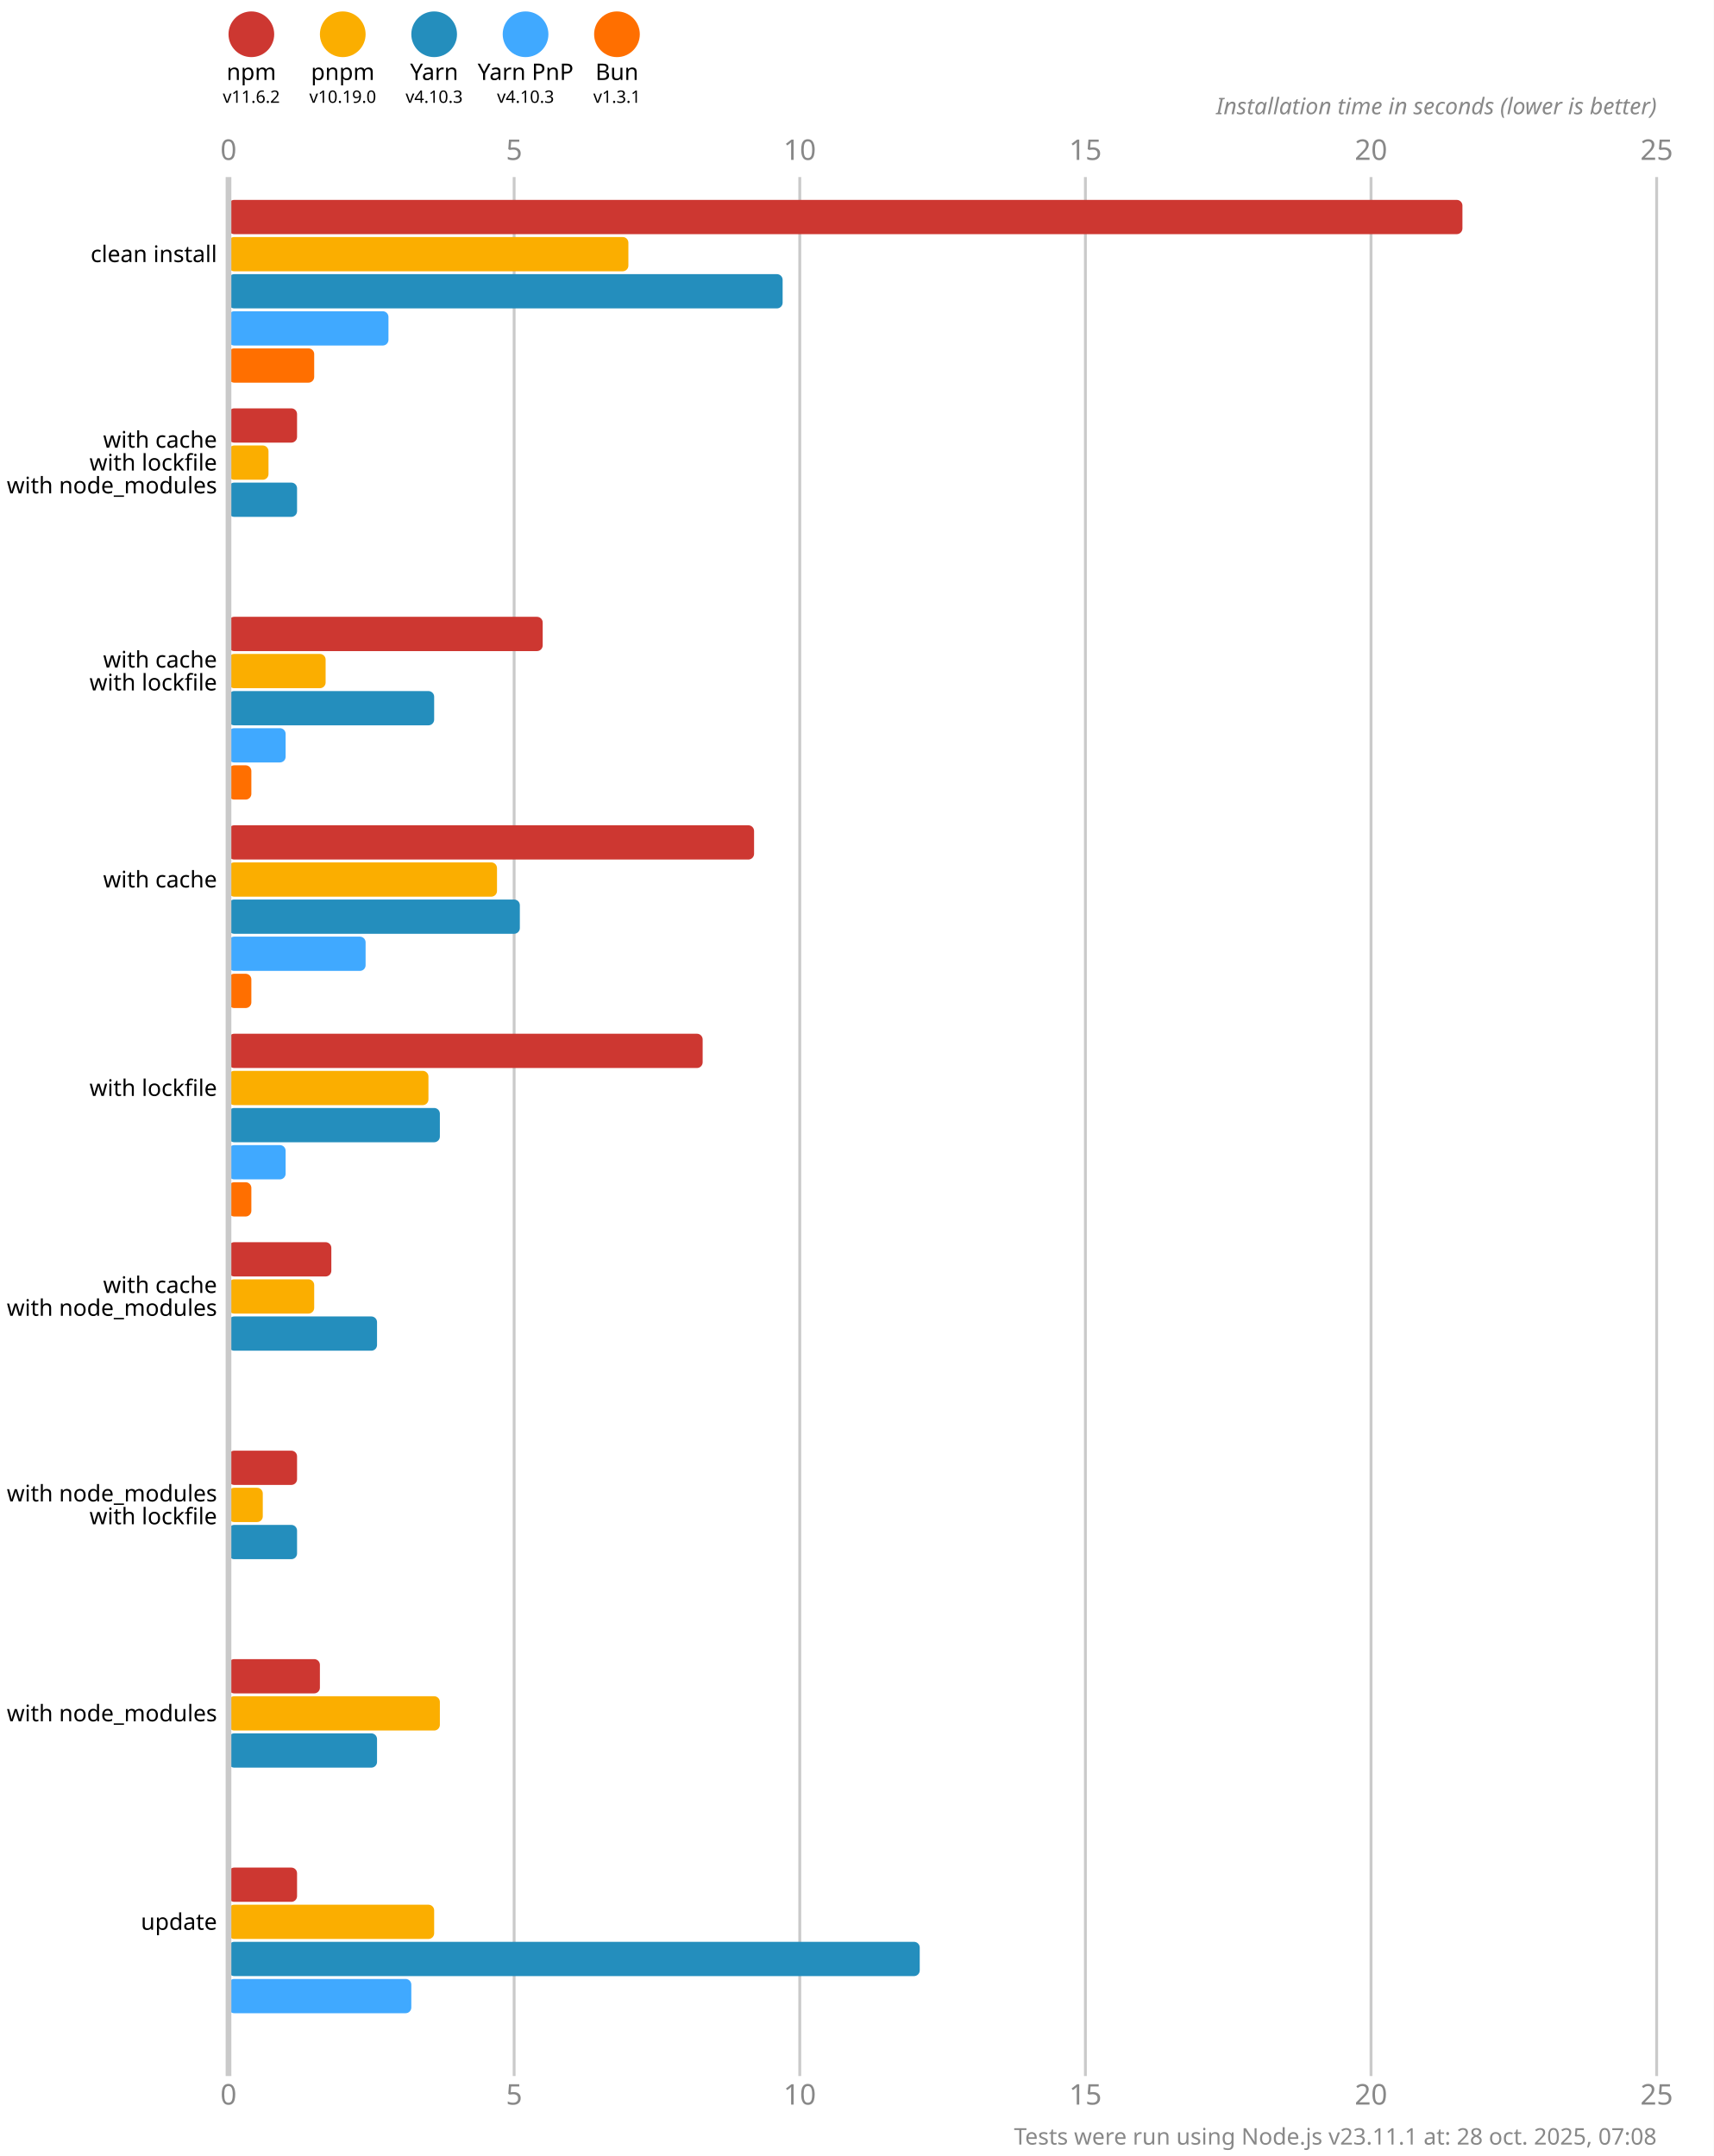
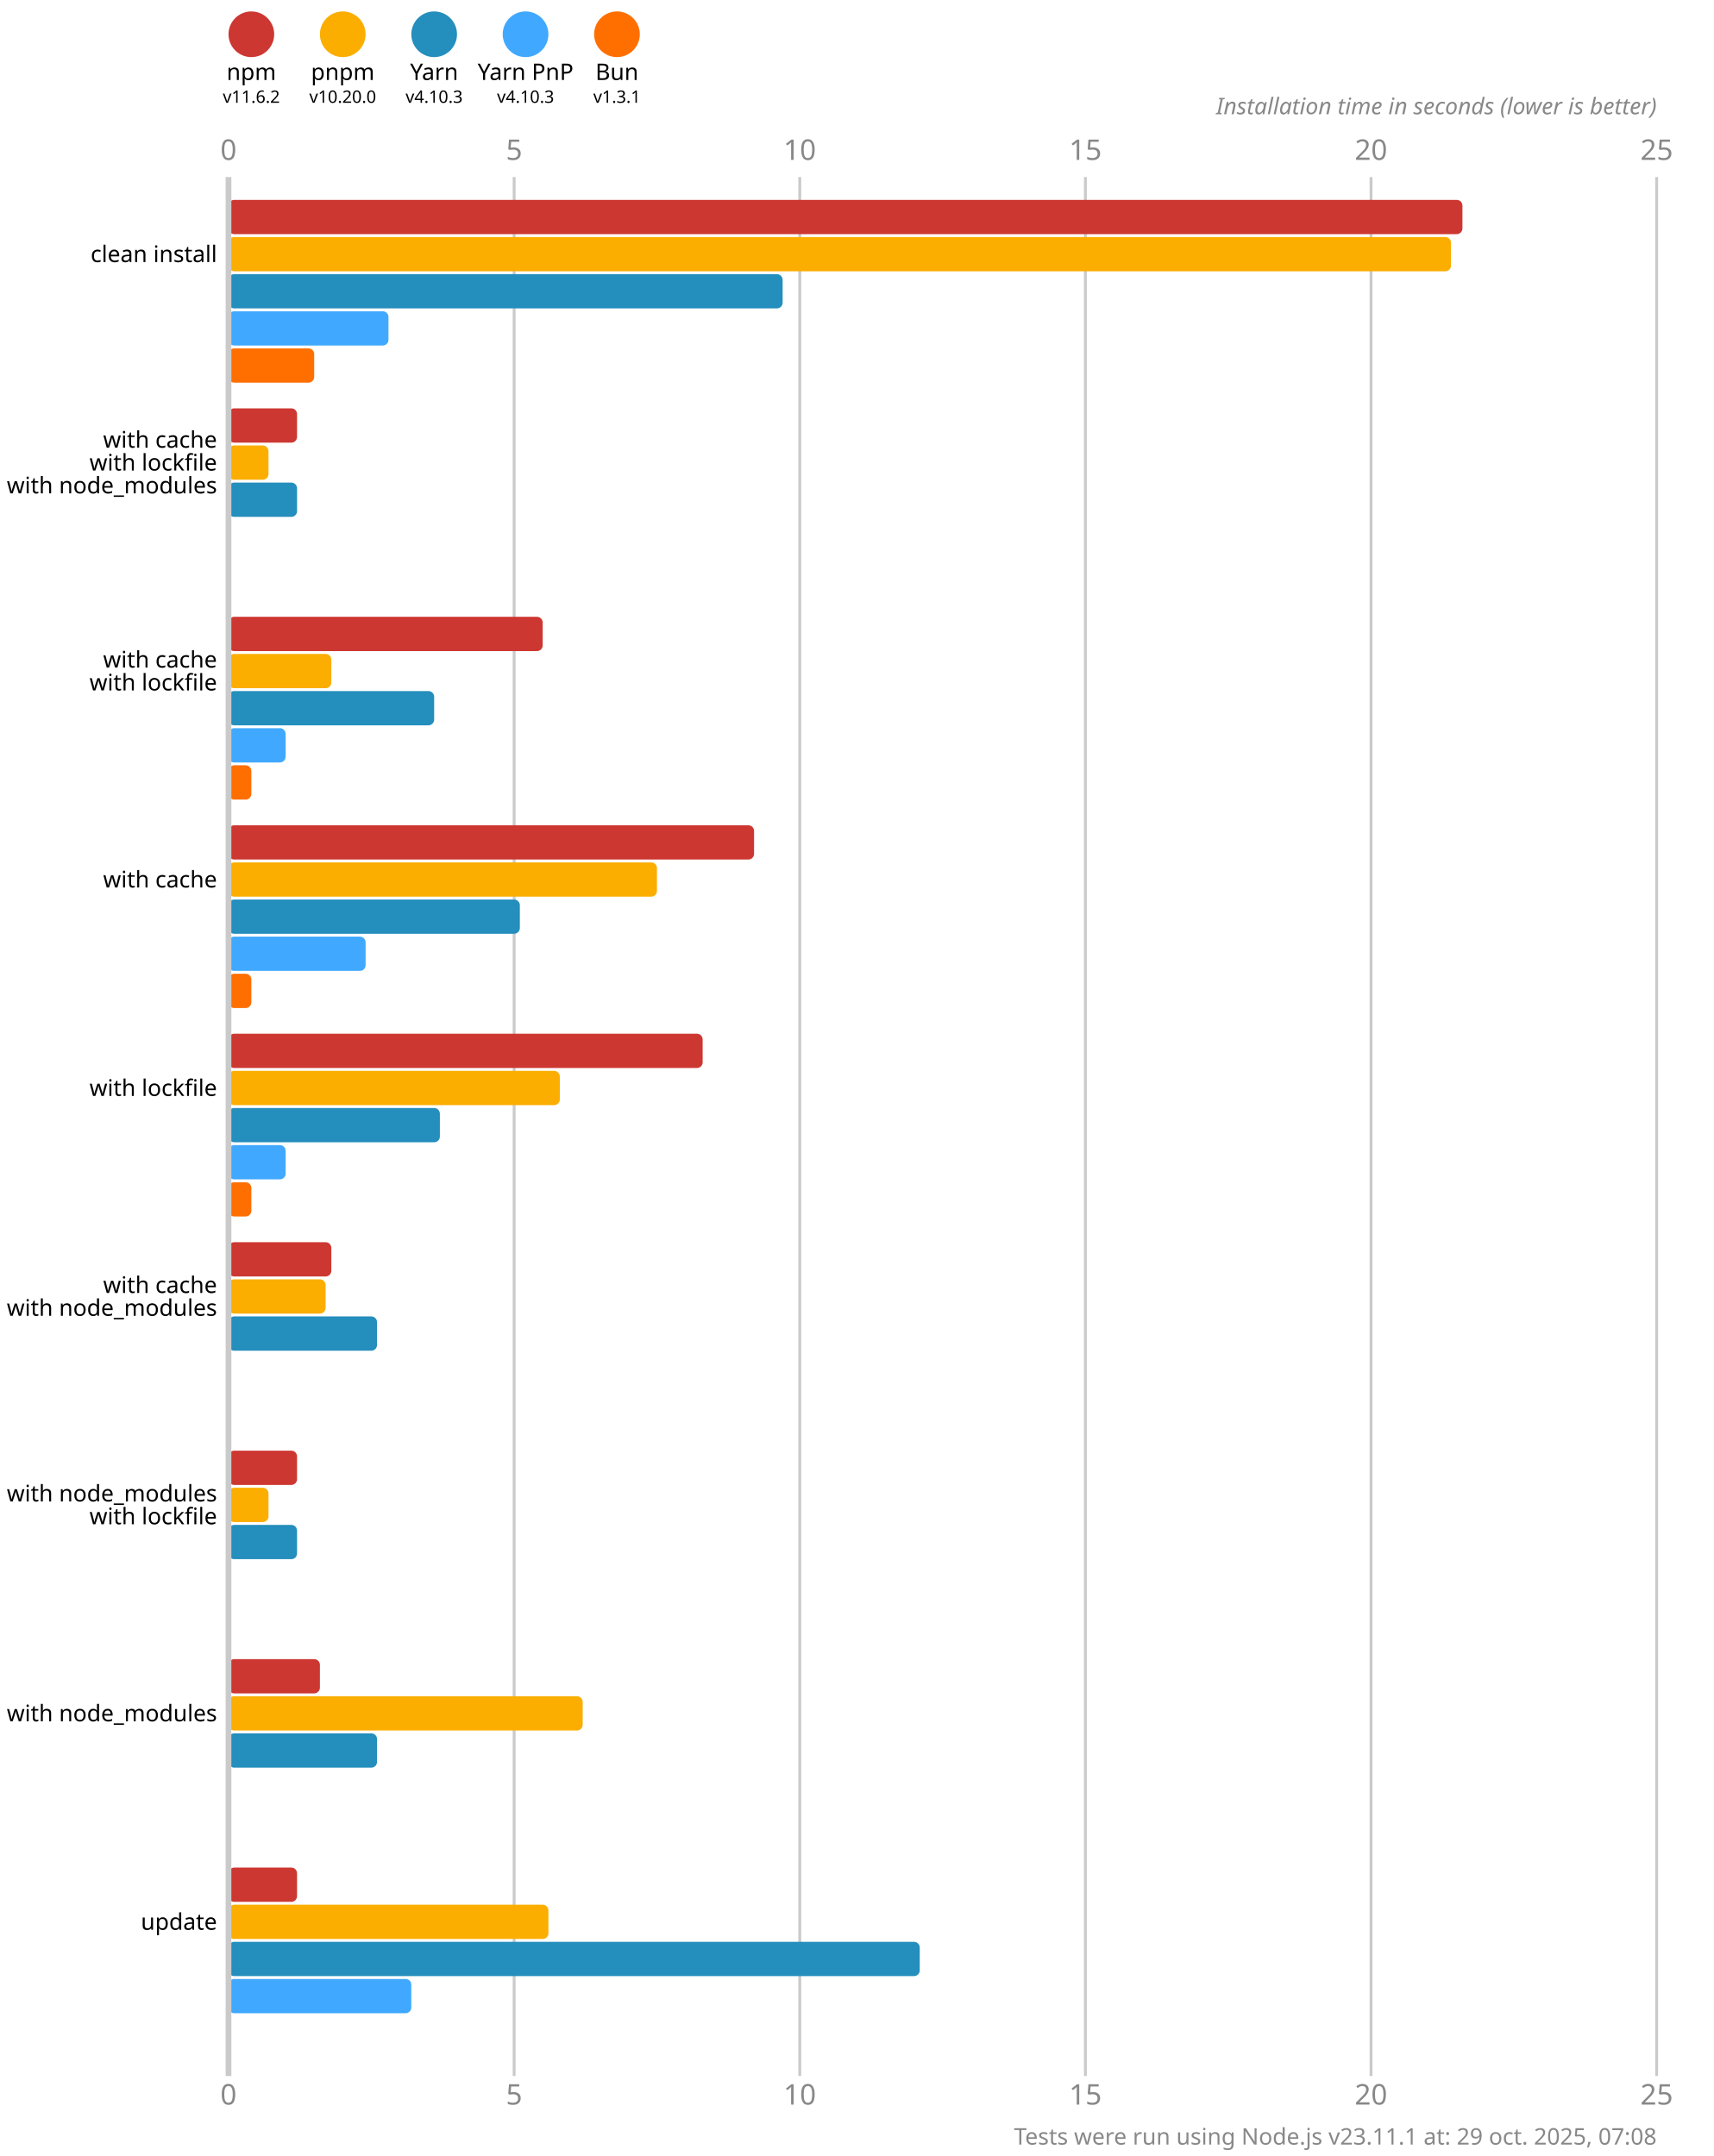
<svg xmlns="http://www.w3.org/2000/svg" version="1.1" viewBox="0 0 300 377.5">
  <style>
    .font { font-family: sans-serif; }
    .s3 { font-size: 3px; }
    .s4 { font-size: 4px; }
    .s5 { font-size: 5px; }
    .line { stroke: #cacaca; }
    .width { stroke-width: 0.5; }
    .text { fill: #888; }
  </style>
  <rect x="0" y="0" width="300" height="377.5" fill="#fff" />
  <circle cx="44" cy="6" r="4" fill="#cd3731" />
  <text x="44" y="14" class="font s4" text-anchor="middle">npm</text>
  <text x="44" y="18" class="font s3" text-anchor="middle">v11.6.2</text>
  <circle cx="60" cy="6" r="4" fill="#fbae00" />
  <text x="60" y="14" class="font s4" text-anchor="middle">pnpm</text>
-   <text x="60" y="18" class="font s3" text-anchor="middle">v10.19.0</text>
+   <text x="60" y="18" class="font s3" text-anchor="middle">v10.20.0</text>
  <circle cx="76" cy="6" r="4" fill="#248ebd" />
  <text x="76" y="14" class="font s4" text-anchor="middle">Yarn</text>
  <text x="76" y="18" class="font s3" text-anchor="middle">v4.10.3</text>
  <circle cx="92" cy="6" r="4" fill="#40a9ff" />
  <text x="92" y="14" class="font s4" text-anchor="middle">Yarn PnP</text>
  <text x="92" y="18" class="font s3" text-anchor="middle">v4.10.3</text>
  <circle cx="108" cy="6" r="4" fill="#ff6f00" />
  <text x="108" y="14" class="font s4" text-anchor="middle">Bun</text>
  <text x="108" y="18" class="font s3" text-anchor="middle">v1.3.1</text>
  <text x="40" y="28" class="font s5 text" text-anchor="middle">0</text>
  <text x="40" y="368.5" class="font s5 text" text-anchor="middle">0</text>
  <line x1="90" y1="31" x2="90" y2="363.5" class="line width" />
  <text x="90" y="28" class="font s5 text" text-anchor="middle">5</text>
  <text x="90" y="368.5" class="font s5 text" text-anchor="middle">5</text>
  <line x1="140" y1="31" x2="140" y2="363.5" class="line width" />
  <text x="140" y="28" class="font s5 text" text-anchor="middle">10</text>
  <text x="140" y="368.5" class="font s5 text" text-anchor="middle">10</text>
  <line x1="190" y1="31" x2="190" y2="363.5" class="line width" />
  <text x="190" y="28" class="font s5 text" text-anchor="middle">15</text>
  <text x="190" y="368.5" class="font s5 text" text-anchor="middle">15</text>
  <line x1="240" y1="31" x2="240" y2="363.5" class="line width" />
  <text x="240" y="28" class="font s5 text" text-anchor="middle">20</text>
  <text x="240" y="368.5" class="font s5 text" text-anchor="middle">20</text>
  <line x1="290" y1="31" x2="290" y2="363.5" class="line width" />
  <text x="290" y="28" class="font s5 text" text-anchor="middle">25</text>
  <text x="290" y="368.5" class="font s5 text" text-anchor="middle">25</text>
  <text x="290" y="20" class="font s4 text" font-style="italic" text-anchor="end">Installation time in seconds (lower is better)</text>
  <rect x="40" y="35" width="216" height="6" fill="#cd3731" rx="1" ry="1" />
-   <rect x="40" y="41.5" width="70" height="6" fill="#fbae00" rx="1" ry="1" />
+   <rect x="40" y="41.5" width="214" height="6" fill="#fbae00" rx="1" ry="1" />
  <rect x="40" y="48" width="97" height="6" fill="#248ebd" rx="1" ry="1" />
  <rect x="40" y="54.5" width="28" height="6" fill="#40a9ff" rx="1" ry="1" />
  <rect x="40" y="61" width="15" height="6" fill="#ff6f00" rx="1" ry="1" />
  <rect x="40" y="71.5" width="12" height="6" fill="#cd3731" rx="1" ry="1" />
  <rect x="40" y="78" width="7" height="6" fill="#fbae00" rx="1" ry="1" />
  <rect x="40" y="84.5" width="12" height="6" fill="#248ebd" rx="1" ry="1" />
  <rect x="40" y="91" width="0" height="6" fill="#40a9ff" rx="1" ry="1" />
  <rect x="40" y="97.5" width="0" height="6" fill="#ff6f00" rx="1" ry="1" />
  <rect x="40" y="108" width="55" height="6" fill="#cd3731" rx="1" ry="1" />
-   <rect x="40" y="114.5" width="17" height="6" fill="#fbae00" rx="1" ry="1" />
+   <rect x="40" y="114.5" width="18" height="6" fill="#fbae00" rx="1" ry="1" />
  <rect x="40" y="121" width="36" height="6" fill="#248ebd" rx="1" ry="1" />
  <rect x="40" y="127.5" width="10" height="6" fill="#40a9ff" rx="1" ry="1" />
  <rect x="40" y="134" width="4" height="6" fill="#ff6f00" rx="1" ry="1" />
  <rect x="40" y="144.5" width="92" height="6" fill="#cd3731" rx="1" ry="1" />
-   <rect x="40" y="151" width="47" height="6" fill="#fbae00" rx="1" ry="1" />
+   <rect x="40" y="151" width="75" height="6" fill="#fbae00" rx="1" ry="1" />
  <rect x="40" y="157.5" width="51" height="6" fill="#248ebd" rx="1" ry="1" />
  <rect x="40" y="164" width="24" height="6" fill="#40a9ff" rx="1" ry="1" />
  <rect x="40" y="170.5" width="4" height="6" fill="#ff6f00" rx="1" ry="1" />
  <rect x="40" y="181" width="83" height="6" fill="#cd3731" rx="1" ry="1" />
-   <rect x="40" y="187.5" width="35" height="6" fill="#fbae00" rx="1" ry="1" />
+   <rect x="40" y="187.5" width="58" height="6" fill="#fbae00" rx="1" ry="1" />
  <rect x="40" y="194" width="37" height="6" fill="#248ebd" rx="1" ry="1" />
  <rect x="40" y="200.5" width="10" height="6" fill="#40a9ff" rx="1" ry="1" />
  <rect x="40" y="207" width="4" height="6" fill="#ff6f00" rx="1" ry="1" />
  <rect x="40" y="217.5" width="18" height="6" fill="#cd3731" rx="1" ry="1" />
-   <rect x="40" y="224" width="15" height="6" fill="#fbae00" rx="1" ry="1" />
+   <rect x="40" y="224" width="17" height="6" fill="#fbae00" rx="1" ry="1" />
  <rect x="40" y="230.5" width="26" height="6" fill="#248ebd" rx="1" ry="1" />
  <rect x="40" y="237" width="0" height="6" fill="#40a9ff" rx="1" ry="1" />
  <rect x="40" y="243.5" width="0" height="6" fill="#ff6f00" rx="1" ry="1" />
  <rect x="40" y="254" width="12" height="6" fill="#cd3731" rx="1" ry="1" />
-   <rect x="40" y="260.5" width="6" height="6" fill="#fbae00" rx="1" ry="1" />
+   <rect x="40" y="260.5" width="7" height="6" fill="#fbae00" rx="1" ry="1" />
  <rect x="40" y="267" width="12" height="6" fill="#248ebd" rx="1" ry="1" />
  <rect x="40" y="273.5" width="0" height="6" fill="#40a9ff" rx="1" ry="1" />
  <rect x="40" y="280" width="0" height="6" fill="#ff6f00" rx="1" ry="1" />
  <rect x="40" y="290.5" width="16" height="6" fill="#cd3731" rx="1" ry="1" />
-   <rect x="40" y="297" width="37" height="6" fill="#fbae00" rx="1" ry="1" />
+   <rect x="40" y="297" width="62" height="6" fill="#fbae00" rx="1" ry="1" />
  <rect x="40" y="303.5" width="26" height="6" fill="#248ebd" rx="1" ry="1" />
  <rect x="40" y="310" width="0" height="6" fill="#40a9ff" rx="1" ry="1" />
  <rect x="40" y="316.5" width="0" height="6" fill="#ff6f00" rx="1" ry="1" />
  <rect x="40" y="327" width="12" height="6" fill="#cd3731" rx="1" ry="1" />
-   <rect x="40" y="333.5" width="36" height="6" fill="#fbae00" rx="1" ry="1" />
+   <rect x="40" y="333.5" width="56" height="6" fill="#fbae00" rx="1" ry="1" />
  <rect x="40" y="340" width="121" height="6" fill="#248ebd" rx="1" ry="1" />
  <rect x="40" y="346.5" width="32" height="6" fill="#40a9ff" rx="1" ry="1" />
  <rect x="40" y="353" width="0" height="6" fill="#ff6f00" rx="1" ry="1" />
  <line x1="40" y1="31" x2="40" y2="363.5" class="line" />
  <text x="38" y="44.5" class="font s4" dominant-baseline="middle" text-anchor="end">clean install</text>
  <text x="38" y="77" class="font s4" dominant-baseline="middle" text-anchor="end">with cache</text>
  <text x="38" y="81" class="font s4" dominant-baseline="middle" text-anchor="end">with lockfile</text>
  <text x="38" y="85" class="font s4" dominant-baseline="middle" text-anchor="end">with node_modules</text>
  <text x="38" y="115.5" class="font s4" dominant-baseline="middle" text-anchor="end">with cache</text>
  <text x="38" y="119.5" class="font s4" dominant-baseline="middle" text-anchor="end">with lockfile</text>
  <text x="38" y="154" class="font s4" dominant-baseline="middle" text-anchor="end">with cache</text>
  <text x="38" y="190.5" class="font s4" dominant-baseline="middle" text-anchor="end">with lockfile</text>
  <text x="38" y="225" class="font s4" dominant-baseline="middle" text-anchor="end">with cache</text>
  <text x="38" y="229" class="font s4" dominant-baseline="middle" text-anchor="end">with node_modules</text>
  <text x="38" y="261.5" class="font s4" dominant-baseline="middle" text-anchor="end">with node_modules</text>
  <text x="38" y="265.5" class="font s4" dominant-baseline="middle" text-anchor="end">with lockfile</text>
  <text x="38" y="300" class="font s4" dominant-baseline="middle" text-anchor="end">with node_modules</text>
  <text x="38" y="336.5" class="font s4" dominant-baseline="middle" text-anchor="end">update</text>
-   <text x="290" y="375.5" class="font s4 text" text-anchor="end">Tests were run using Node.js v23.11.1 at: 28 oct. 2025, 07:08</text>
+   <text x="290" y="375.5" class="font s4 text" text-anchor="end">Tests were run using Node.js v23.11.1 at: 29 oct. 2025, 07:08</text>
</svg>
